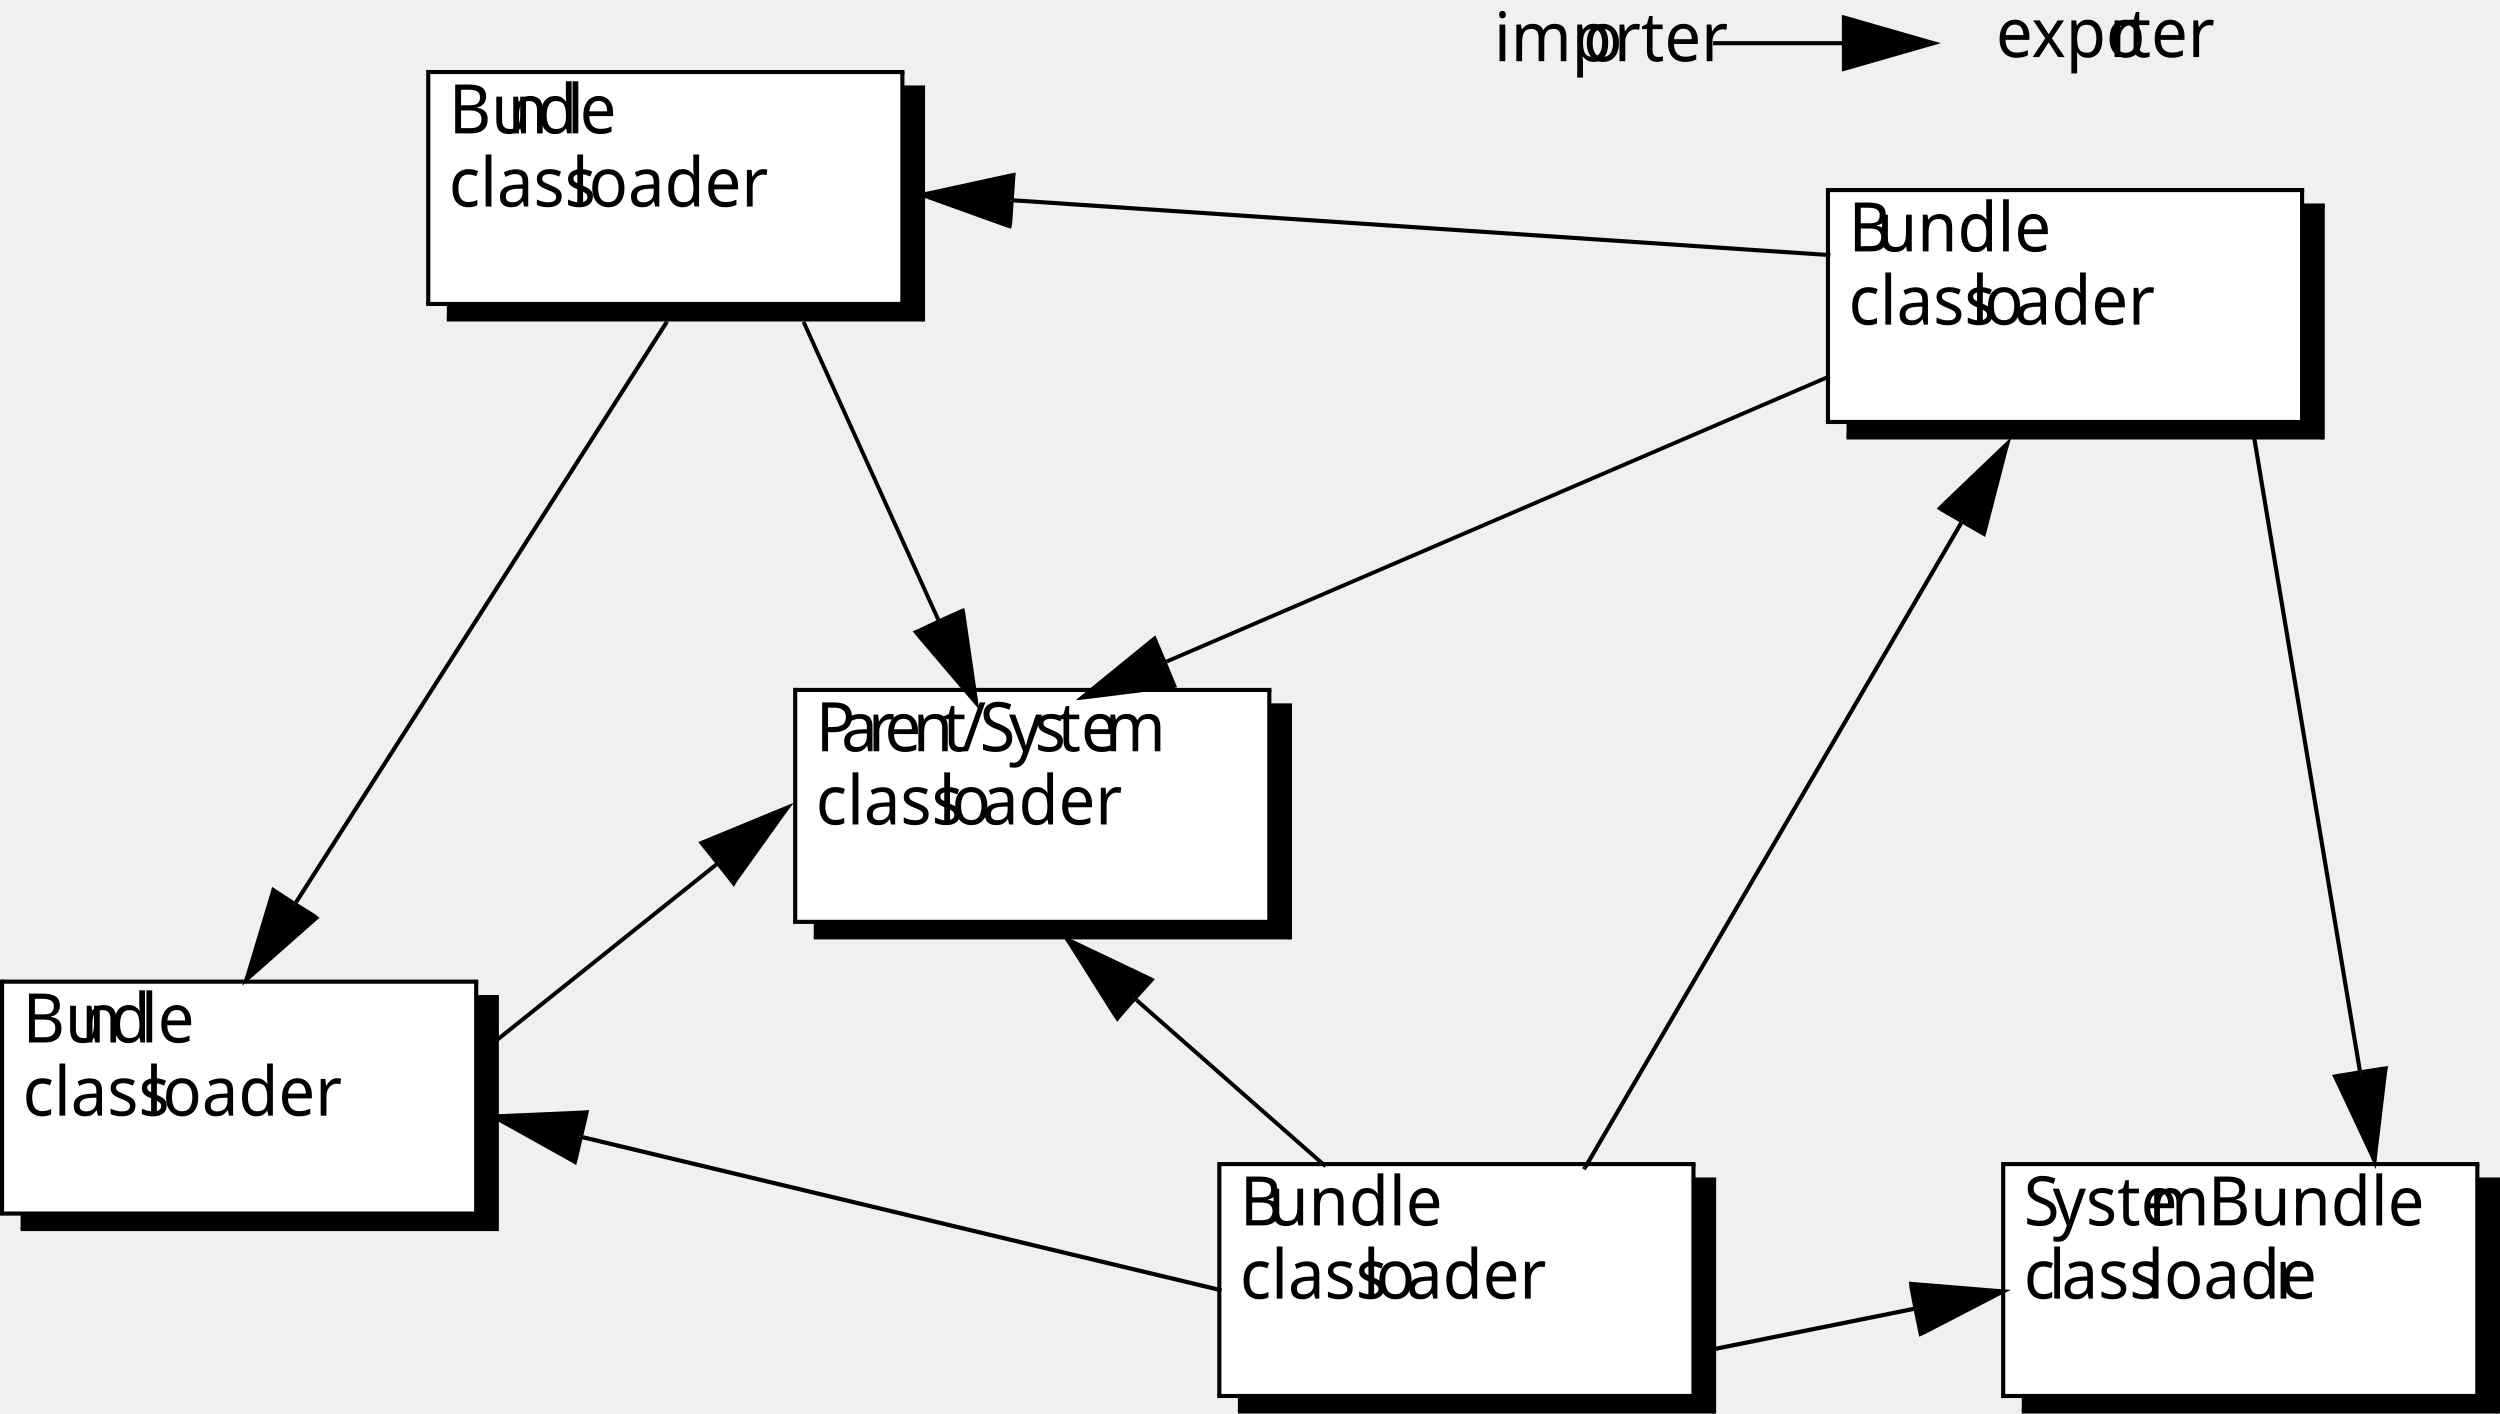
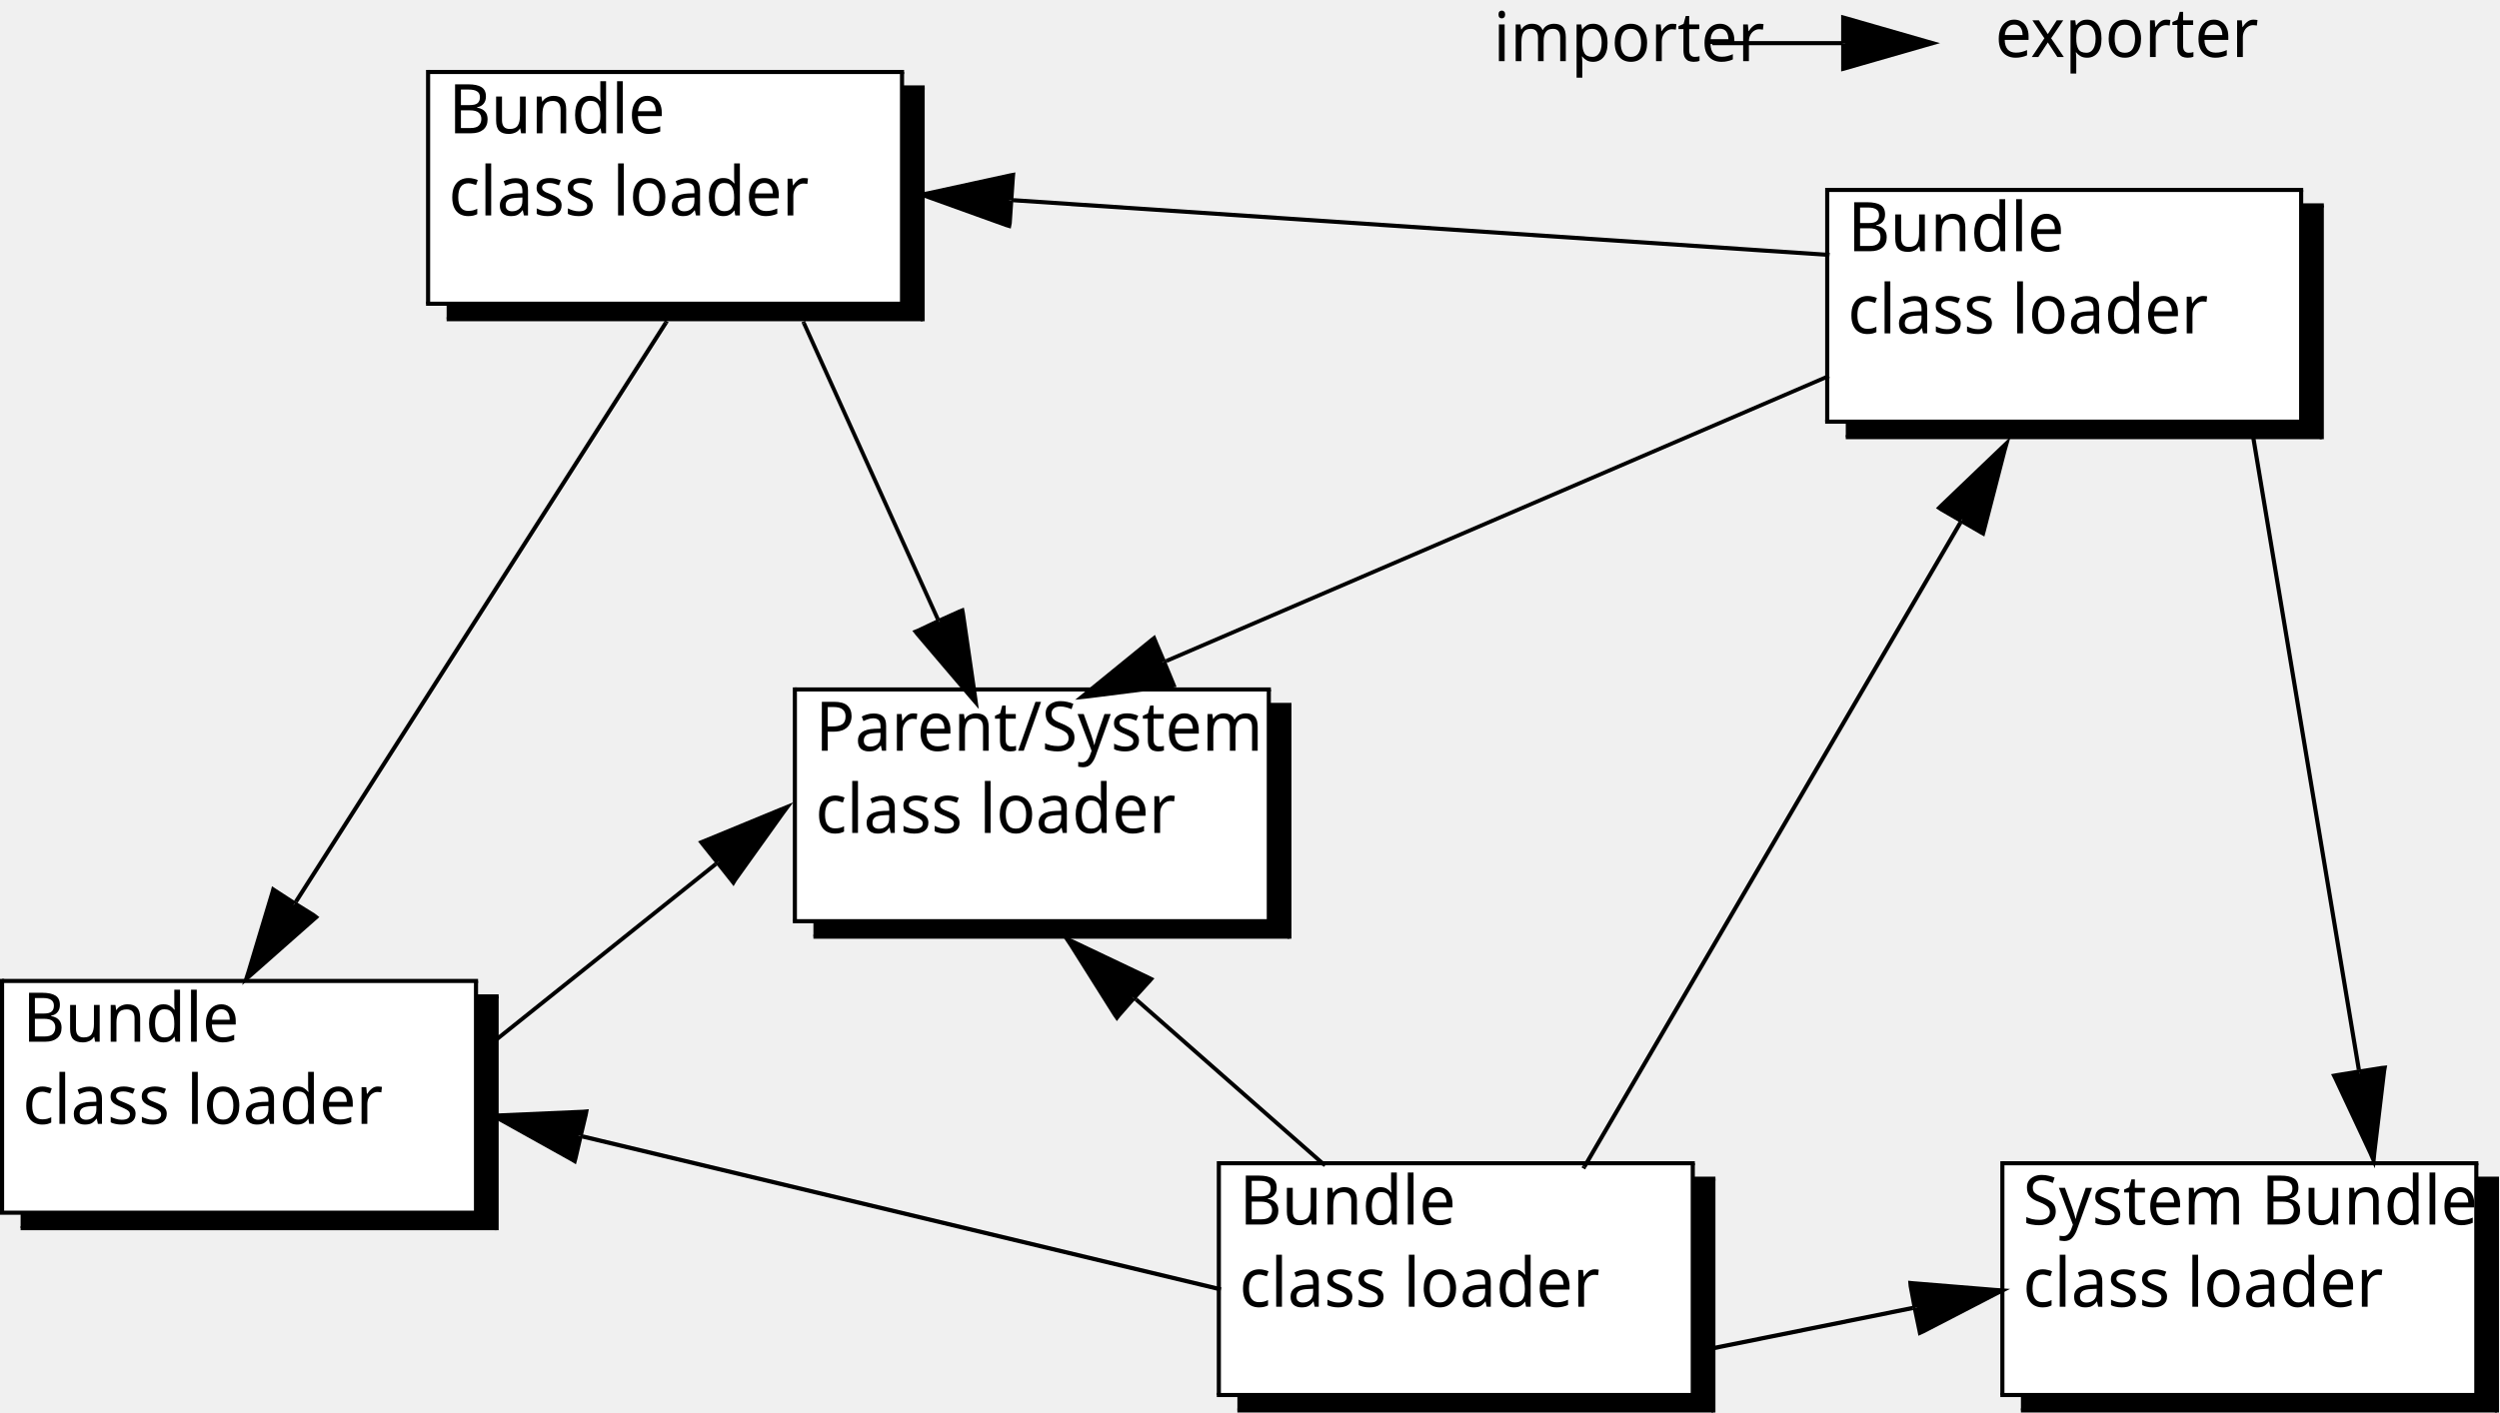
- <svg xmlns="http://www.w3.org/2000/svg" version="1.1" id="Layer_1" x="0px" y="0px" width="291.06px" height="164.567px" viewBox="0 0 291.06 164.567" style="enable-background:new 0 0 291.06 164.567;" xml:space="preserve">
+ <svg xmlns="http://www.w3.org/2000/svg" version="1.1" id="Layer_1" x="0px" y="0px" width="291.061px" height="164.566px" viewBox="0 0 291.061 164.566" enable-background="new 0 0 291.061 164.566" xml:space="preserve">
  <rect x="52.26" y="10.188" width="55.2" height="27" />
-   <rect x="52.26" y="9.948" width="55.44" height="0.48" />
-   <rect x="107.22" y="10.188" width="0.48" height="27.24" />
-   <rect x="52.02" y="36.948" width="55.44" height="0.48" />
-   <rect x="52.02" y="9.948" width="0.48" height="27.24" />
-   <rect x="49.86" y="8.388" style="fill:#FFFFFF;" width="55.2" height="27" />
-   <rect x="49.86" y="8.147" width="55.44" height="0.48" />
-   <rect x="104.82" y="8.388" width="0.48" height="27.24" />
+   <rect x="52.26" y="9.948" width="55.44" height="0.479" />
+   <rect x="107.22" y="10.188" width="0.479" height="27.24" />
+   <rect x="52.02" y="36.948" width="55.439" height="0.479" />
+   <rect x="52.02" y="9.948" width="0.479" height="27.239" />
+   <rect x="49.86" y="8.388" fill="#FFFFFF" width="55.2" height="27" />
+   <rect x="49.86" y="8.147" width="55.439" height="0.48" />
+   <rect x="104.82" y="8.388" width="0.479" height="27.24" />
  <rect x="49.62" y="35.147" width="55.44" height="0.48" />
  <rect x="49.62" y="8.147" width="0.48" height="27.24" />
-   <text transform="matrix(1 0 0 1.0522 52.2598 15.5278)">
-     <tspan x="0" y="0" style="font-family:'ProductusOSGiBookc'; font-size:7.584;">Bu</tspan>
-     <tspan x="6.856" y="0" style="font-family:'ProductusOSGiBookc'; font-size:7.584;">n</tspan>
-     <tspan x="10.276" y="0" style="font-family:'ProductusOSGiBookc'; font-size:7.584;">d</tspan>
-     <tspan x="13.757" y="0" style="font-family:'ProductusOSGiBookc'; font-size:7.584;">l</tspan>
-     <tspan x="15.236" y="0" style="font-family:'ProductusOSGiBookc'; font-size:7.584;">e</tspan>
-   </text>
-   <text transform="matrix(1 0 0 1.0522 52.2598 24.0479)">
-     <tspan x="0" y="0" style="font-family:'ProductusOSGiBookc'; font-size:7.584;">class</tspan>
-     <tspan x="12.809" y="0" style="font-family:'ProductusOSGiBookc'; font-size:7.584;"> </tspan>
-     <tspan x="14.311" y="0" style="font-family:'ProductusOSGiBookc'; font-size:7.584;">loader</tspan>
+   <text transform="matrix(0.9504 0 0 1 52.2595 15.5276)" enable-background="new    ">
+     <tspan x="0" y="0" font-family="'ProductusOSGiBookc'" font-size="7.98">Bundle</tspan>
+     <tspan x="0" y="9.576" font-family="'ProductusOSGiBookc'" font-size="7.98">class loader</tspan>
  </text>
  <rect x="144.36" y="137.328" width="55.2" height="27" />
-   <rect x="144.36" y="137.087" width="55.44" height="0.48" />
-   <rect x="199.32" y="137.328" width="0.479" height="27.24" />
-   <rect x="144.12" y="164.087" width="55.439" height="0.48" />
+   <rect x="144.36" y="137.087" width="55.439" height="0.479" />
+   <rect x="199.32" y="137.328" width="0.479" height="27.239" />
+   <rect x="144.12" y="164.087" width="55.439" height="0.479" />
  <rect x="144.12" y="137.087" width="0.48" height="27.24" />
-   <rect x="141.96" y="135.527" style="fill:#FFFFFF;" width="55.2" height="27" />
-   <rect x="141.96" y="135.288" width="55.44" height="0.48" />
+   <rect x="141.96" y="135.527" fill="#FFFFFF" width="55.2" height="27" />
+   <rect x="141.96" y="135.288" width="55.44" height="0.479" />
  <rect x="196.92" y="135.527" width="0.48" height="27.24" />
-   <rect x="141.72" y="162.288" width="55.44" height="0.48" />
-   <rect x="141.72" y="135.288" width="0.48" height="27.24" />
-   <text transform="matrix(1 0 0 1.0522 144.3599 142.6675)">
-     <tspan x="0" y="0" style="font-family:'ProductusOSGiBookc'; font-size:7.584;">B</tspan>
-     <tspan x="3.307" y="0" style="font-family:'ProductusOSGiBookc'; font-size:7.584;">undle</tspan>
+   <rect x="141.72" y="162.288" width="55.439" height="0.479" />
+   <rect x="141.72" y="135.288" width="0.479" height="27.239" />
+   <text transform="matrix(0.9504 0 0 1 144.3596 142.6682)" enable-background="new    ">
+     <tspan x="0" y="0" font-family="'ProductusOSGiBookc'" font-size="7.98">Bundle</tspan>
+     <tspan x="0" y="9.576" font-family="'ProductusOSGiBookc'" font-size="7.98">class loader</tspan>
  </text>
-   <text transform="matrix(1 0 0 1.0522 144.3599 151.188)">
-     <tspan x="0" y="0" style="font-family:'ProductusOSGiBookc'; font-size:7.584;">class</tspan>
-     <tspan x="12.809" y="0" style="font-family:'ProductusOSGiBookc'; font-size:7.584;"> </tspan>
-     <tspan x="14.311" y="0" style="font-family:'ProductusOSGiBookc'; font-size:7.584;">l</tspan>
-     <tspan x="15.805" y="0" style="font-family:'ProductusOSGiBookc'; font-size:7.584;">o</tspan>
-     <tspan x="19.346" y="0" style="font-family:'ProductusOSGiBookc'; font-size:7.584;">ader</tspan>
-   </text>
-   <rect x="215.22" y="23.928" width="55.2" height="27" />
-   <rect x="215.22" y="23.688" width="55.44" height="0.48" />
-   <rect x="270.18" y="23.928" width="0.48" height="27.24" />
-   <rect x="214.98" y="50.688" width="55.439" height="0.48" />
+   <rect x="215.22" y="23.928" width="55.199" height="27" />
+   <rect x="215.22" y="23.688" width="55.439" height="0.48" />
+   <rect x="270.18" y="23.928" width="0.479" height="27.24" />
+   <rect x="214.98" y="50.688" width="55.438" height="0.48" />
  <rect x="214.98" y="23.688" width="0.479" height="27.24" />
-   <rect x="212.82" y="22.127" style="fill:#FFFFFF;" width="55.199" height="27" />
-   <rect x="212.82" y="21.888" width="55.439" height="0.48" />
+   <rect x="212.82" y="22.127" fill="#FFFFFF" width="55.199" height="27" />
+   <rect x="212.82" y="21.888" width="55.438" height="0.48" />
  <rect x="267.78" y="22.127" width="0.479" height="27.24" />
  <rect x="212.58" y="48.888" width="55.439" height="0.48" />
  <rect x="212.58" y="21.888" width="0.479" height="27.24" />
-   <text transform="matrix(1 0 0 1.0522 215.2197 29.2676)">
-     <tspan x="0" y="0" style="font-family:'ProductusOSGiBookc'; font-size:7.584;">B</tspan>
-     <tspan x="3.307" y="0" style="font-family:'ProductusOSGiBookc'; font-size:7.584;">undle</tspan>
+   <text transform="matrix(0.9504 0 0 1 215.2195 29.2678)" enable-background="new    ">
+     <tspan x="0" y="0" font-family="'ProductusOSGiBookc'" font-size="7.98">Bundle</tspan>
+     <tspan x="0" y="9.576" font-family="'ProductusOSGiBookc'" font-size="7.98">class loader</tspan>
  </text>
-   <text transform="matrix(1 0 0 1.0522 215.2197 37.7881)">
-     <tspan x="0" y="0" style="font-family:'ProductusOSGiBookc'; font-size:7.584;">class</tspan>
-     <tspan x="12.81" y="0" style="font-family:'ProductusOSGiBookc'; font-size:7.584;"> </tspan>
-     <tspan x="14.311" y="0" style="font-family:'ProductusOSGiBookc'; font-size:7.584;">l</tspan>
-     <tspan x="15.805" y="0" style="font-family:'ProductusOSGiBookc'; font-size:7.584;">o</tspan>
-     <tspan x="19.347" y="0" style="font-family:'ProductusOSGiBookc'; font-size:7.584;">ader</tspan>
+   <rect x="2.64" y="116.087" width="55.199" height="27" />
+   <rect x="2.64" y="115.848" width="55.439" height="0.48" />
+   <rect x="57.6" y="116.087" width="0.479" height="27.24" />
+   <rect x="2.4" y="142.848" width="55.439" height="0.48" />
+   <rect x="2.4" y="115.848" width="0.479" height="27.24" />
+   <rect x="0.24" y="114.288" fill="#FFFFFF" width="55.2" height="27" />
+   <rect x="0.24" y="114.048" width="55.44" height="0.479" />
+   <rect x="55.2" y="114.288" width="0.48" height="27.239" />
+   <rect x="0" y="141.048" width="55.44" height="0.479" />
+   <rect x="0" y="114.048" width="0.48" height="27.24" />
+   <text transform="matrix(0.9504 0 0 1 2.6399 121.3674)" enable-background="new    ">
+     <tspan x="0" y="0" font-family="'ProductusOSGiBookc'" font-size="7.98">Bundle</tspan>
+     <tspan x="0" y="9.576" font-family="'ProductusOSGiBookc'" font-size="7.98">class loader</tspan>
  </text>
-   <rect x="2.64" y="116.087" width="55.2" height="27" />
-   <rect x="2.64" y="115.848" width="55.44" height="0.48" />
-   <rect x="57.6" y="116.087" width="0.48" height="27.24" />
-   <rect x="2.4" y="142.848" width="55.44" height="0.48" />
-   <rect x="2.4" y="115.848" width="0.48" height="27.24" />
-   <rect x="0.24" y="114.288" style="fill:#FFFFFF;" width="55.2" height="27" />
-   <rect x="0.24" y="114.048" width="55.44" height="0.48" />
-   <rect x="55.2" y="114.288" width="0.48" height="27.24" />
-   <rect y="141.048" width="55.44" height="0.48" />
-   <rect y="114.048" width="0.48" height="27.24" />
-   <text transform="matrix(1 0 0 1.0522 2.6401 121.3677)">
-     <tspan x="0" y="0" style="font-family:'ProductusOSGiBookc'; font-size:7.584;">Bu</tspan>
-     <tspan x="6.811" y="0" style="font-family:'ProductusOSGiBookc'; font-size:7.584;">n</tspan>
-     <tspan x="10.23" y="0" style="font-family:'ProductusOSGiBookc'; font-size:7.584;">d</tspan>
-     <tspan x="13.765" y="0" style="font-family:'ProductusOSGiBookc'; font-size:7.584;">le</tspan>
-   </text>
-   <text transform="matrix(1 0 0 1.0522 2.6401 129.8877)">
-     <tspan x="0" y="0" style="font-family:'ProductusOSGiBookc'; font-size:7.584;">class</tspan>
-     <tspan x="12.809" y="0" style="font-family:'ProductusOSGiBookc'; font-size:7.584;"> </tspan>
-     <tspan x="14.311" y="0" style="font-family:'ProductusOSGiBookc'; font-size:7.584;">loader</tspan>
-   </text>
-   <polyline points="67.86,132.408 67.26,134.988 67.08,135.647 66.48,135.288 58.08,130.607 56.58,129.768 58.32,129.708   67.92,129.288 68.58,129.228 68.46,129.888 67.98,130.248 58.38,130.667 58.32,129.708 58.62,129.768 67.02,134.448 66.48,135.288   66.24,134.748 66.84,132.167 " />
+   <polyline points="67.86,132.408 67.26,134.989 67.08,135.647 66.48,135.288 58.08,130.607 56.58,129.768 58.32,129.708   67.92,129.288 68.58,129.228 68.46,129.888 67.98,130.248 58.38,130.667 58.32,129.708 58.62,129.768 67.02,134.448 66.48,135.288   66.24,134.748 66.84,132.167 " />
  <polyline points="68.46,129.888 67.86,132.408 66.84,132.167 67.44,129.647 " />
-   <polyline style="fill-rule:evenodd;clip-rule:evenodd;" points="67.38,132.288 66.78,134.868 58.38,130.188 67.98,129.768 " />
-   <polyline points="141.9,150.408 142.14,150.468 142.26,149.988 142.02,149.928 " />
+   <polyline points="67.38,132.288 66.78,134.868 58.38,130.188 67.98,129.768 " />
+   <polyline points="141.9,150.408 142.14,150.468 142.26,149.989 142.02,149.928 " />
  <polyline points="67.8,132.647 67.56,132.587 67.68,132.107 67.92,132.167 " />
  <polyline points="141.9,150.408 142.02,149.928 67.92,132.167 67.8,132.647 " />
  <polyline points="228.3,60.888 226.02,59.567 225.48,59.208 225.96,58.728 232.92,52.067 234.18,50.868 233.7,52.548 231.3,61.848   231.12,62.508 230.58,62.208 230.34,61.667 232.74,52.368 233.7,52.548 233.58,52.848 226.62,59.508 225.96,58.728 226.56,58.667   228.84,59.988 " />
  <polyline points="230.58,62.208 228.3,60.888 228.84,59.988 231.12,61.308 " />
-   <polyline style="fill-rule:evenodd;clip-rule:evenodd;" points="228.54,60.468 226.26,59.147 233.22,52.488 230.82,61.788 " />
+   <polyline points="228.54,60.468 226.26,59.147 233.22,52.488 230.82,61.788 " />
  <polyline points="184.32,135.828 184.2,136.008 184.62,136.248 184.74,136.067 " />
  <polyline points="228.12,60.768 228.24,60.587 228.66,60.828 228.54,61.008 " />
  <polyline points="184.32,135.828 184.74,136.067 228.54,61.008 228.12,60.768 " />
  <polyline points="118.02,23.388 117.84,26.027 117.72,26.627 117.12,26.448 108.12,23.208 106.5,22.607 108.24,22.248 117.6,20.208   118.26,20.087 118.2,20.748 117.78,21.167 108.42,23.208 108.24,22.248 108.54,22.248 117.54,25.488 117.12,26.448 116.82,25.908   117,23.268 " />
  <polyline points="118.2,20.748 118.02,23.388 117,23.268 117.18,20.627 " />
-   <polyline style="fill-rule:evenodd;clip-rule:evenodd;" points="117.54,23.328 117.36,25.968 108.36,22.728 117.72,20.688 " />
+   <polyline points="117.54,23.328 117.36,25.968 108.36,22.728 117.72,20.688 " />
  <polyline points="212.82,29.928 213.06,29.928 213.12,29.448 212.88,29.448 " />
  <polyline points="118.02,23.567 117.78,23.567 117.84,23.087 118.08,23.087 " />
  <polyline points="212.82,29.928 212.88,29.448 118.08,23.087 118.02,23.567 " />
  <polyline points="34.44,105.048 36.66,106.428 37.2,106.848 36.72,107.268 29.52,113.627 28.2,114.768 28.74,113.087 31.5,103.908   31.68,103.248 32.22,103.607 32.46,104.208 29.7,113.388 28.74,113.087 28.86,112.848 36.06,106.488 36.72,107.268 36.12,107.328   33.9,105.948 " />
  <polyline points="32.22,103.607 34.44,105.048 33.9,105.948 31.68,104.508 " />
-   <polyline style="fill-rule:evenodd;clip-rule:evenodd;" points="34.2,105.468 36.42,106.848 29.22,113.208 31.98,104.027 " />
+   <polyline points="34.2,105.468 36.42,106.848 29.22,113.208 31.98,104.027 " />
  <polyline points="77.76,37.728 77.88,37.548 77.46,37.308 77.34,37.488 " />
  <polyline points="34.68,105.167 34.56,105.348 34.14,105.107 34.26,104.928 " />
  <polyline points="77.76,37.728 77.34,37.488 34.26,104.928 34.68,105.167 " />
  <polyline points="214.44,5.027 214.44,1.728 215.1,1.908 224.28,4.548 225.96,5.027 224.28,5.508 215.1,8.147 214.44,8.328   214.44,7.667 214.8,7.188 223.98,4.548 224.28,5.508 223.98,5.508 214.8,2.868 215.1,1.908 215.46,2.388 215.46,5.027 " />
-   <rect x="214.44" y="5.027" width="1.02" height="2.64" />
-   <polyline style="fill-rule:evenodd;clip-rule:evenodd;" points="214.92,5.027 214.92,2.388 224.1,5.027 214.92,7.667 " />
-   <rect x="199.44" y="4.788" width="15.18" height="0.48" />
-   <text transform="matrix(1 0 0 1.0522 232.3799 6.6475)">
-     <tspan x="0" y="0" style="font-family:'ProductusOSGiBookc'; font-size:7.584;">expo</tspan>
-     <tspan x="13.166" y="0" style="font-family:'ProductusOSGiBookc'; font-size:7.584;">r</tspan>
-     <tspan x="15.319" y="0" style="font-family:'ProductusOSGiBookc'; font-size:7.584;">ter</tspan>
-   </text>
-   <text transform="matrix(1 0 0 1.0522 173.9404 7.1274)">
-     <tspan x="0" y="0" style="font-family:'ProductusOSGiBookc'; font-size:7.584;">imp</tspan>
-     <tspan x="10.375" y="0" style="font-family:'ProductusOSGiBookc'; font-size:7.584;">o</tspan>
-     <tspan x="13.97" y="0" style="font-family:'ProductusOSGiBookc'; font-size:7.584;">rter</tspan>
-   </text>
+   <rect x="214.44" y="5.027" width="1.02" height="2.641" />
+   <polyline points="214.92,5.027 214.92,2.388 224.1,5.027 214.92,7.667 " />
+   <rect x="199.44" y="4.788" width="15.18" height="0.479" />
+   <text transform="matrix(0.9504 0 0 1 232.3796 6.6477)" font-family="'ProductusOSGiBookc'" font-size="7.98">exporter</text>
+   <text transform="matrix(0.9504 0 0 1 173.9402 7.1272)" font-family="'ProductusOSGiBookc'" font-size="7.98">importer</text>
  <rect x="94.98" y="82.127" width="55.2" height="27" />
-   <rect x="94.98" y="81.888" width="55.44" height="0.48" />
-   <rect x="149.94" y="82.127" width="0.48" height="27.24" />
+   <rect x="94.98" y="81.888" width="55.439" height="0.48" />
+   <rect x="149.94" y="82.127" width="0.479" height="27.24" />
  <rect x="94.74" y="108.888" width="55.44" height="0.48" />
  <rect x="94.74" y="81.888" width="0.48" height="27.24" />
-   <rect x="92.58" y="80.328" style="fill:#FFFFFF;" width="55.2" height="27" />
-   <rect x="92.58" y="80.087" width="55.44" height="0.48" />
-   <rect x="147.54" y="80.328" width="0.48" height="27.24" />
-   <rect x="92.34" y="107.087" width="55.44" height="0.48" />
+   <rect x="92.58" y="80.328" fill="#FFFFFF" width="55.2" height="27" />
+   <rect x="92.58" y="80.087" width="55.44" height="0.479" />
+   <rect x="147.54" y="80.328" width="0.48" height="27.239" />
+   <rect x="92.34" y="107.087" width="55.44" height="0.479" />
  <rect x="92.34" y="80.087" width="0.48" height="27.24" />
-   <text transform="matrix(1 0 0 1.0522 94.98 87.4678)">
-     <tspan x="0" y="0" style="font-family:'ProductusOSGiBookc'; font-size:7.584;">P</tspan>
-     <tspan x="2.958" y="0" style="font-family:'ProductusOSGiBookc'; font-size:7.584;">a</tspan>
-     <tspan x="6.075" y="0" style="font-family:'ProductusOSGiBookc'; font-size:7.584;">r</tspan>
-     <tspan x="8.001" y="0" style="font-family:'ProductusOSGiBookc'; font-size:7.584;">e</tspan>
-     <tspan x="11.3" y="0" style="font-family:'ProductusOSGiBookc'; font-size:7.584;">n</tspan>
-     <tspan x="14.773" y="0" style="font-family:'ProductusOSGiBookc'; font-size:7.584;">t</tspan>
-     <tspan x="16.988" y="0" style="font-family:'ProductusOSGiBookc'; font-size:7.584;">/</tspan>
-     <tspan x="19.074" y="0" style="font-family:'ProductusOSGiBookc'; font-size:7.584;">S</tspan>
-     <tspan x="22.494" y="0" style="font-family:'ProductusOSGiBookc'; font-size:7.584;">y</tspan>
-     <tspan x="25.49" y="0" style="font-family:'ProductusOSGiBookc'; font-size:7.584;">s</tspan>
-     <tspan x="28.136" y="0" style="font-family:'ProductusOSGiBookc'; font-size:7.584;">te</tspan>
-     <tspan x="33.65" y="0" style="font-family:'ProductusOSGiBookc'; font-size:7.584;">m</tspan>
-     <tspan x="39.103" y="0" style="font-family:'ProductusOSGiBookc'; font-size:7.584;"> </tspan>
-   </text>
-   <text transform="matrix(1 0 0 1.0522 94.98 95.9878)">
-     <tspan x="0" y="0" style="font-family:'ProductusOSGiBookc'; font-size:7.584;">class</tspan>
-     <tspan x="12.809" y="0" style="font-family:'ProductusOSGiBookc'; font-size:7.584;"> </tspan>
-     <tspan x="14.311" y="0" style="font-family:'ProductusOSGiBookc'; font-size:7.584;">l</tspan>
-     <tspan x="15.805" y="0" style="font-family:'ProductusOSGiBookc'; font-size:7.584;">o</tspan>
-     <tspan x="19.347" y="0" style="font-family:'ProductusOSGiBookc'; font-size:7.584;">ader</tspan>
+   <text transform="matrix(0.9504 0 0 1 94.9797 87.468)" enable-background="new    ">
+     <tspan x="0" y="0" font-family="'ProductusOSGiBookc'" font-size="7.98">Parent/System</tspan>
+     <tspan x="0" y="9.576" font-family="'ProductusOSGiBookc'" font-size="7.98">class loader</tspan>
  </text>
  <rect x="235.62" y="137.328" width="55.2" height="27" />
-   <rect x="235.62" y="137.087" width="55.439" height="0.48" />
-   <rect x="290.58" y="137.328" width="0.479" height="27.24" />
-   <rect x="235.38" y="164.087" width="55.44" height="0.48" />
+   <rect x="235.62" y="137.087" width="55.439" height="0.479" />
+   <rect x="290.58" y="137.328" width="0.479" height="27.239" />
+   <rect x="235.38" y="164.087" width="55.44" height="0.479" />
  <rect x="235.38" y="137.087" width="0.48" height="27.24" />
-   <rect x="233.22" y="135.527" style="fill:#FFFFFF;" width="55.2" height="27" />
-   <rect x="233.22" y="135.288" width="55.44" height="0.48" />
-   <rect x="288.18" y="135.527" width="0.48" height="27.24" />
-   <rect x="232.98" y="162.288" width="55.439" height="0.48" />
-   <rect x="232.98" y="135.288" width="0.479" height="27.24" />
-   <text transform="matrix(1 0 0 1.0522 235.6201 142.6675)">
-     <tspan x="0" y="0" style="font-family:'ProductusOSGiBookc'; font-size:7.584;">S</tspan>
-     <tspan x="3.367" y="0" style="font-family:'ProductusOSGiBookc'; font-size:7.584;">yste</tspan>
-     <tspan x="14.538" y="0" style="font-family:'ProductusOSGiBookc'; font-size:7.584;">m</tspan>
-     <tspan x="19.938" y="0" style="font-family:'ProductusOSGiBookc'; font-size:7.584;"> </tspan>
-     <tspan x="21.44" y="0" style="font-family:'ProductusOSGiBookc'; font-size:7.584;">Bundle </tspan>
+   <rect x="233.22" y="135.527" fill="#FFFFFF" width="55.199" height="27" />
+   <rect x="233.22" y="135.288" width="55.439" height="0.479" />
+   <rect x="288.18" y="135.527" width="0.479" height="27.24" />
+   <rect x="232.98" y="162.288" width="55.438" height="0.479" />
+   <rect x="232.98" y="135.288" width="0.479" height="27.239" />
+   <text transform="matrix(0.9504 0 0 1 235.6199 142.6682)" enable-background="new    ">
+     <tspan x="0" y="0" font-family="'ProductusOSGiBookc'" font-size="7.98">System Bundle</tspan>
+     <tspan x="0" y="9.576" font-family="'ProductusOSGiBookc'" font-size="7.98">class loader</tspan>
  </text>
-   <text transform="matrix(1 0 0 1.0522 235.6201 151.188)">
-     <tspan x="0" y="0" style="font-family:'ProductusOSGiBookc'; font-size:7.584;">c</tspan>
-     <tspan x="2.904" y="0" style="font-family:'ProductusOSGiBookc'; font-size:7.584;">l</tspan>
-     <tspan x="4.398" y="0" style="font-family:'ProductusOSGiBookc'; font-size:7.584;">ass</tspan>
-     <tspan x="12.816" y="0" style="font-family:'ProductusOSGiBookc'; font-size:7.584;"> </tspan>
-     <tspan x="14.371" y="0" style="font-family:'ProductusOSGiBookc'; font-size:7.584;">loade</tspan>
-     <tspan x="29.259" y="0" style="font-family:'ProductusOSGiBookc'; font-size:7.584;">r</tspan>
-   </text>
-   <polyline points="222.78,152.448 222.3,149.868 222.24,149.208 222.84,149.268 232.38,150.048 234.12,150.167 232.56,150.948   224.1,155.328 223.44,155.627 223.32,155.027 223.56,154.488 232.08,150.107 232.56,150.948 232.32,151.008 222.78,150.228   222.84,149.268 223.32,149.627 223.8,152.208 " />
+   <polyline points="222.78,152.448 222.3,149.868 222.24,149.208 222.84,149.268 232.38,150.048 234.12,150.167 232.56,150.948   224.1,155.328 223.44,155.627 223.32,155.027 223.56,154.489 232.08,150.107 232.56,150.948 232.32,151.008 222.78,150.228   222.84,149.268 223.32,149.627 223.8,152.208 " />
  <polyline points="223.32,155.027 222.78,152.448 223.8,152.208 224.34,154.788 " />
-   <polyline style="fill-rule:evenodd;clip-rule:evenodd;" points="223.26,152.328 222.78,149.748 232.32,150.527 223.8,154.908 " />
-   <polyline points="198.6,157.008 198.36,157.067 198.48,157.548 198.72,157.488 " />
+   <polyline points="223.26,152.328 222.78,149.748 232.32,150.527 223.8,154.908 " />
+   <polyline points="198.6,157.008 198.36,157.067 198.48,157.548 198.72,157.489 " />
  <polyline points="222.72,152.147 222.96,152.087 223.08,152.567 222.84,152.627 " />
-   <polyline points="198.6,157.008 198.72,157.488 222.84,152.627 222.72,152.147 " />
+   <polyline points="198.6,157.008 198.72,157.489 222.84,152.627 222.72,152.147 " />
  <polyline points="132.24,116.448 130.5,118.428 130.08,118.968 129.66,118.368 124.56,110.268 123.6,108.828 125.16,109.548   133.86,113.688 134.46,113.988 134.04,114.468 133.44,114.587 124.74,110.448 125.16,109.548 125.4,109.728 130.56,117.828   129.66,118.368 129.72,117.768 131.46,115.788 " />
  <polyline points="134.04,114.468 132.24,116.448 131.46,115.788 133.26,113.808 " />
-   <polyline style="fill-rule:evenodd;clip-rule:evenodd;" points="131.88,116.147 130.14,118.127 124.98,110.027 133.68,114.167 " />
+   <polyline points="131.88,116.147 130.14,118.127 124.98,110.027 133.68,114.167 " />
  <polyline points="154.02,135.828 154.2,135.948 154.5,135.587 154.32,135.468 " />
  <polyline points="132.18,116.627 132,116.508 132.3,116.147 132.48,116.268 " />
  <polyline points="154.02,135.828 154.32,135.468 132.48,116.268 132.18,116.627 " />
  <polyline points="109.26,72.107 111.66,71.027 112.26,70.788 112.38,71.388 113.76,80.868 114,82.607 112.86,81.288 106.68,74.027   106.26,73.488 106.86,73.248 107.4,73.368 113.58,80.627 112.86,81.288 112.74,80.988 111.36,71.508 112.38,71.388 112.08,71.928   109.68,73.008 " />
  <polyline points="106.86,73.248 109.26,72.107 109.68,73.008 107.28,74.147 " />
-   <polyline style="fill-rule:evenodd;clip-rule:evenodd;" points="109.44,72.527 111.84,71.448 113.22,80.928 107.04,73.667 " />
+   <polyline points="109.44,72.527 111.84,71.448 113.22,80.928 107.04,73.667 " />
  <polyline points="93.84,37.548 93.78,37.368 93.36,37.548 93.42,37.728 " />
  <polyline points="109.44,72.048 109.5,72.228 109.08,72.408 109.02,72.228 " />
  <polyline points="93.84,37.548 93.42,37.728 109.02,72.228 109.44,72.048 " />
  <polyline points="135.78,76.968 136.8,79.428 137.04,80.027 136.38,80.147 126.9,81.348 125.22,81.527 126.54,80.448 133.98,74.388   134.52,73.968 134.76,74.567 134.64,75.167 127.2,81.228 126.54,80.448 126.84,80.328 136.32,79.127 136.38,80.147 135.9,79.848   134.88,77.388 " />
  <polyline points="134.76,74.567 135.78,76.968 134.88,77.388 133.86,74.988 " />
-   <polyline style="fill-rule:evenodd;clip-rule:evenodd;" points="135.36,77.147 136.38,79.607 126.9,80.808 134.34,74.748 " />
+   <polyline points="135.36,77.147 136.38,79.607 126.9,80.808 134.34,74.748 " />
  <polyline points="212.94,44.087 213.12,44.027 212.94,43.607 212.76,43.667 " />
  <polyline points="135.96,77.208 135.78,77.268 135.6,76.848 135.78,76.788 " />
  <polyline points="212.94,44.087 212.76,43.667 135.78,76.788 135.96,77.208 " />
  <polyline points="83.4,100.667 81.72,98.567 81.3,98.027 81.9,97.788 90.78,94.127 92.4,93.468 91.38,94.848 85.8,102.647   85.44,103.248 85.02,102.708 84.96,102.107 90.54,94.308 91.38,94.848 91.14,95.087 82.26,98.748 81.9,97.788 82.5,97.908   84.18,100.008 " />
  <polyline points="85.02,102.708 83.4,100.667 84.18,100.008 85.8,102.048 " />
-   <polyline style="fill-rule:evenodd;clip-rule:evenodd;" points="83.76,100.368 82.08,98.268 90.96,94.607 85.38,102.408 " />
+   <polyline points="83.76,100.368 82.08,98.268 90.96,94.607 85.38,102.408 " />
  <polyline points="56.82,121.607 56.64,121.728 56.94,122.087 57.12,121.968 " />
  <polyline points="83.22,100.488 83.4,100.368 83.7,100.728 83.52,100.848 " />
  <polyline points="56.82,121.607 57.12,121.968 83.52,100.848 83.22,100.488 " />
  <polyline points="274.74,124.607 277.38,124.188 278.04,124.127 277.92,124.788 276.78,134.328 276.6,136.127 275.88,134.448   271.8,125.748 271.5,125.147 272.16,125.027 272.7,125.328 276.78,134.027 275.88,134.448 275.82,134.147 276.96,124.607   277.92,124.788 277.5,125.208 274.86,125.627 " />
  <polyline points="272.16,125.027 274.74,124.607 274.86,125.627 272.28,126.048 " />
-   <polyline style="fill-rule:evenodd;clip-rule:evenodd;" points="274.8,125.087 277.44,124.667 276.3,134.208 272.22,125.508 " />
+   <polyline points="274.8,125.087 277.44,124.667 276.3,134.208 272.22,125.508 " />
  <polyline points="262.68,50.928 262.68,50.688 262.2,50.748 262.2,50.988 " />
  <polyline points="274.98,124.607 274.98,124.848 274.5,124.908 274.5,124.667 " />
  <polyline points="262.68,50.928 262.2,50.988 274.5,124.667 274.98,124.607 " />
</svg>
